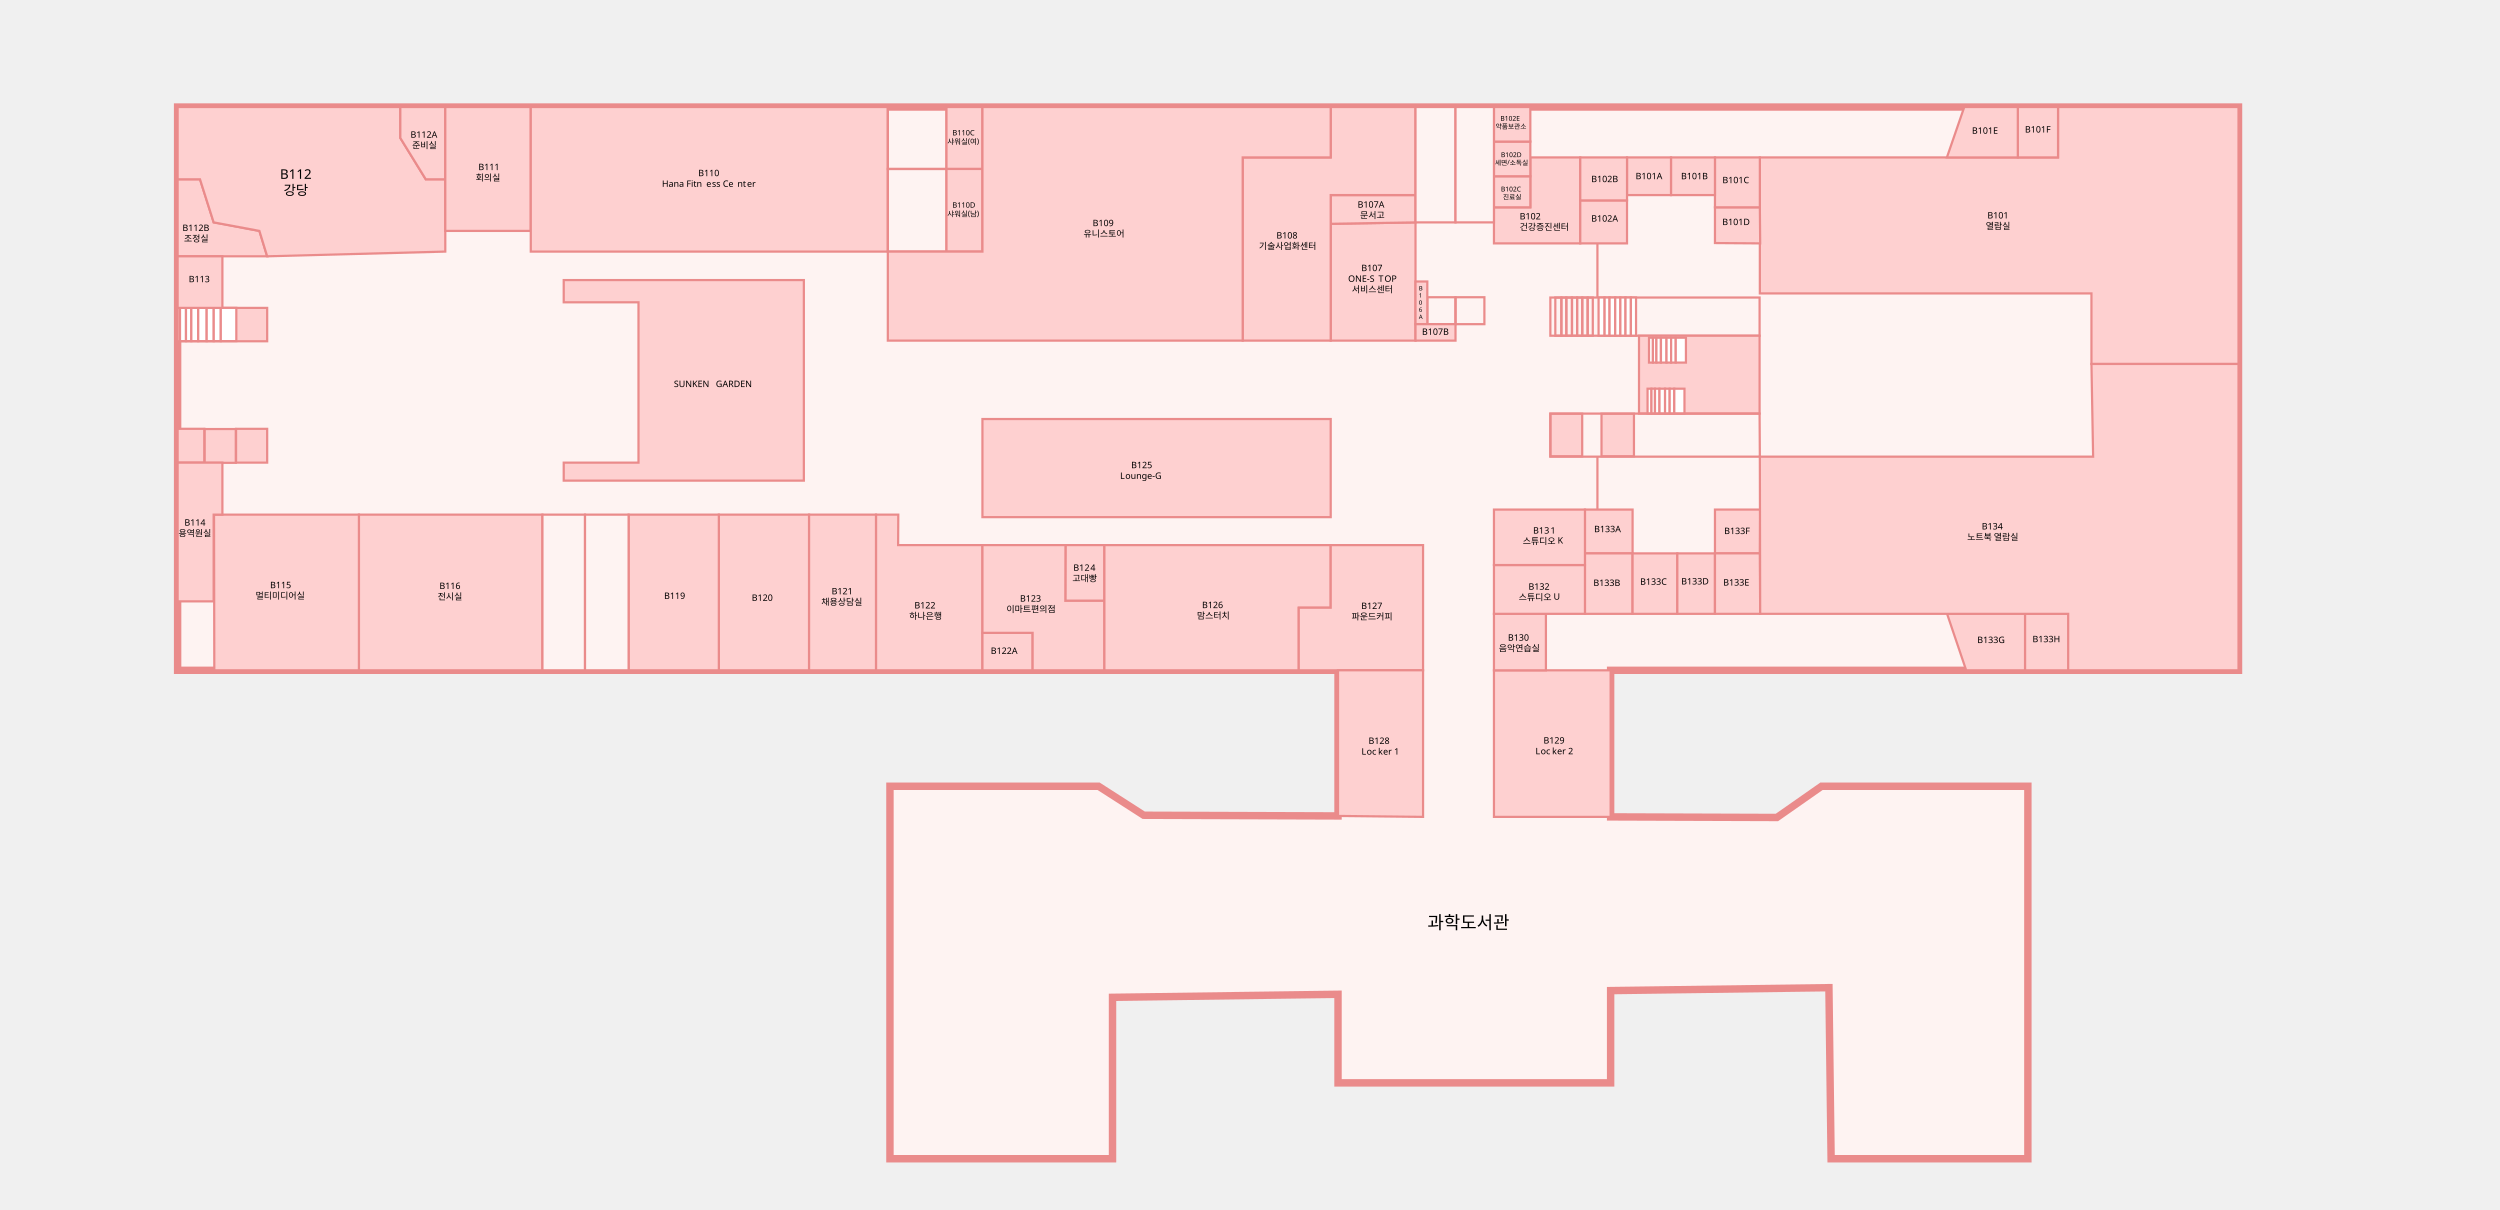
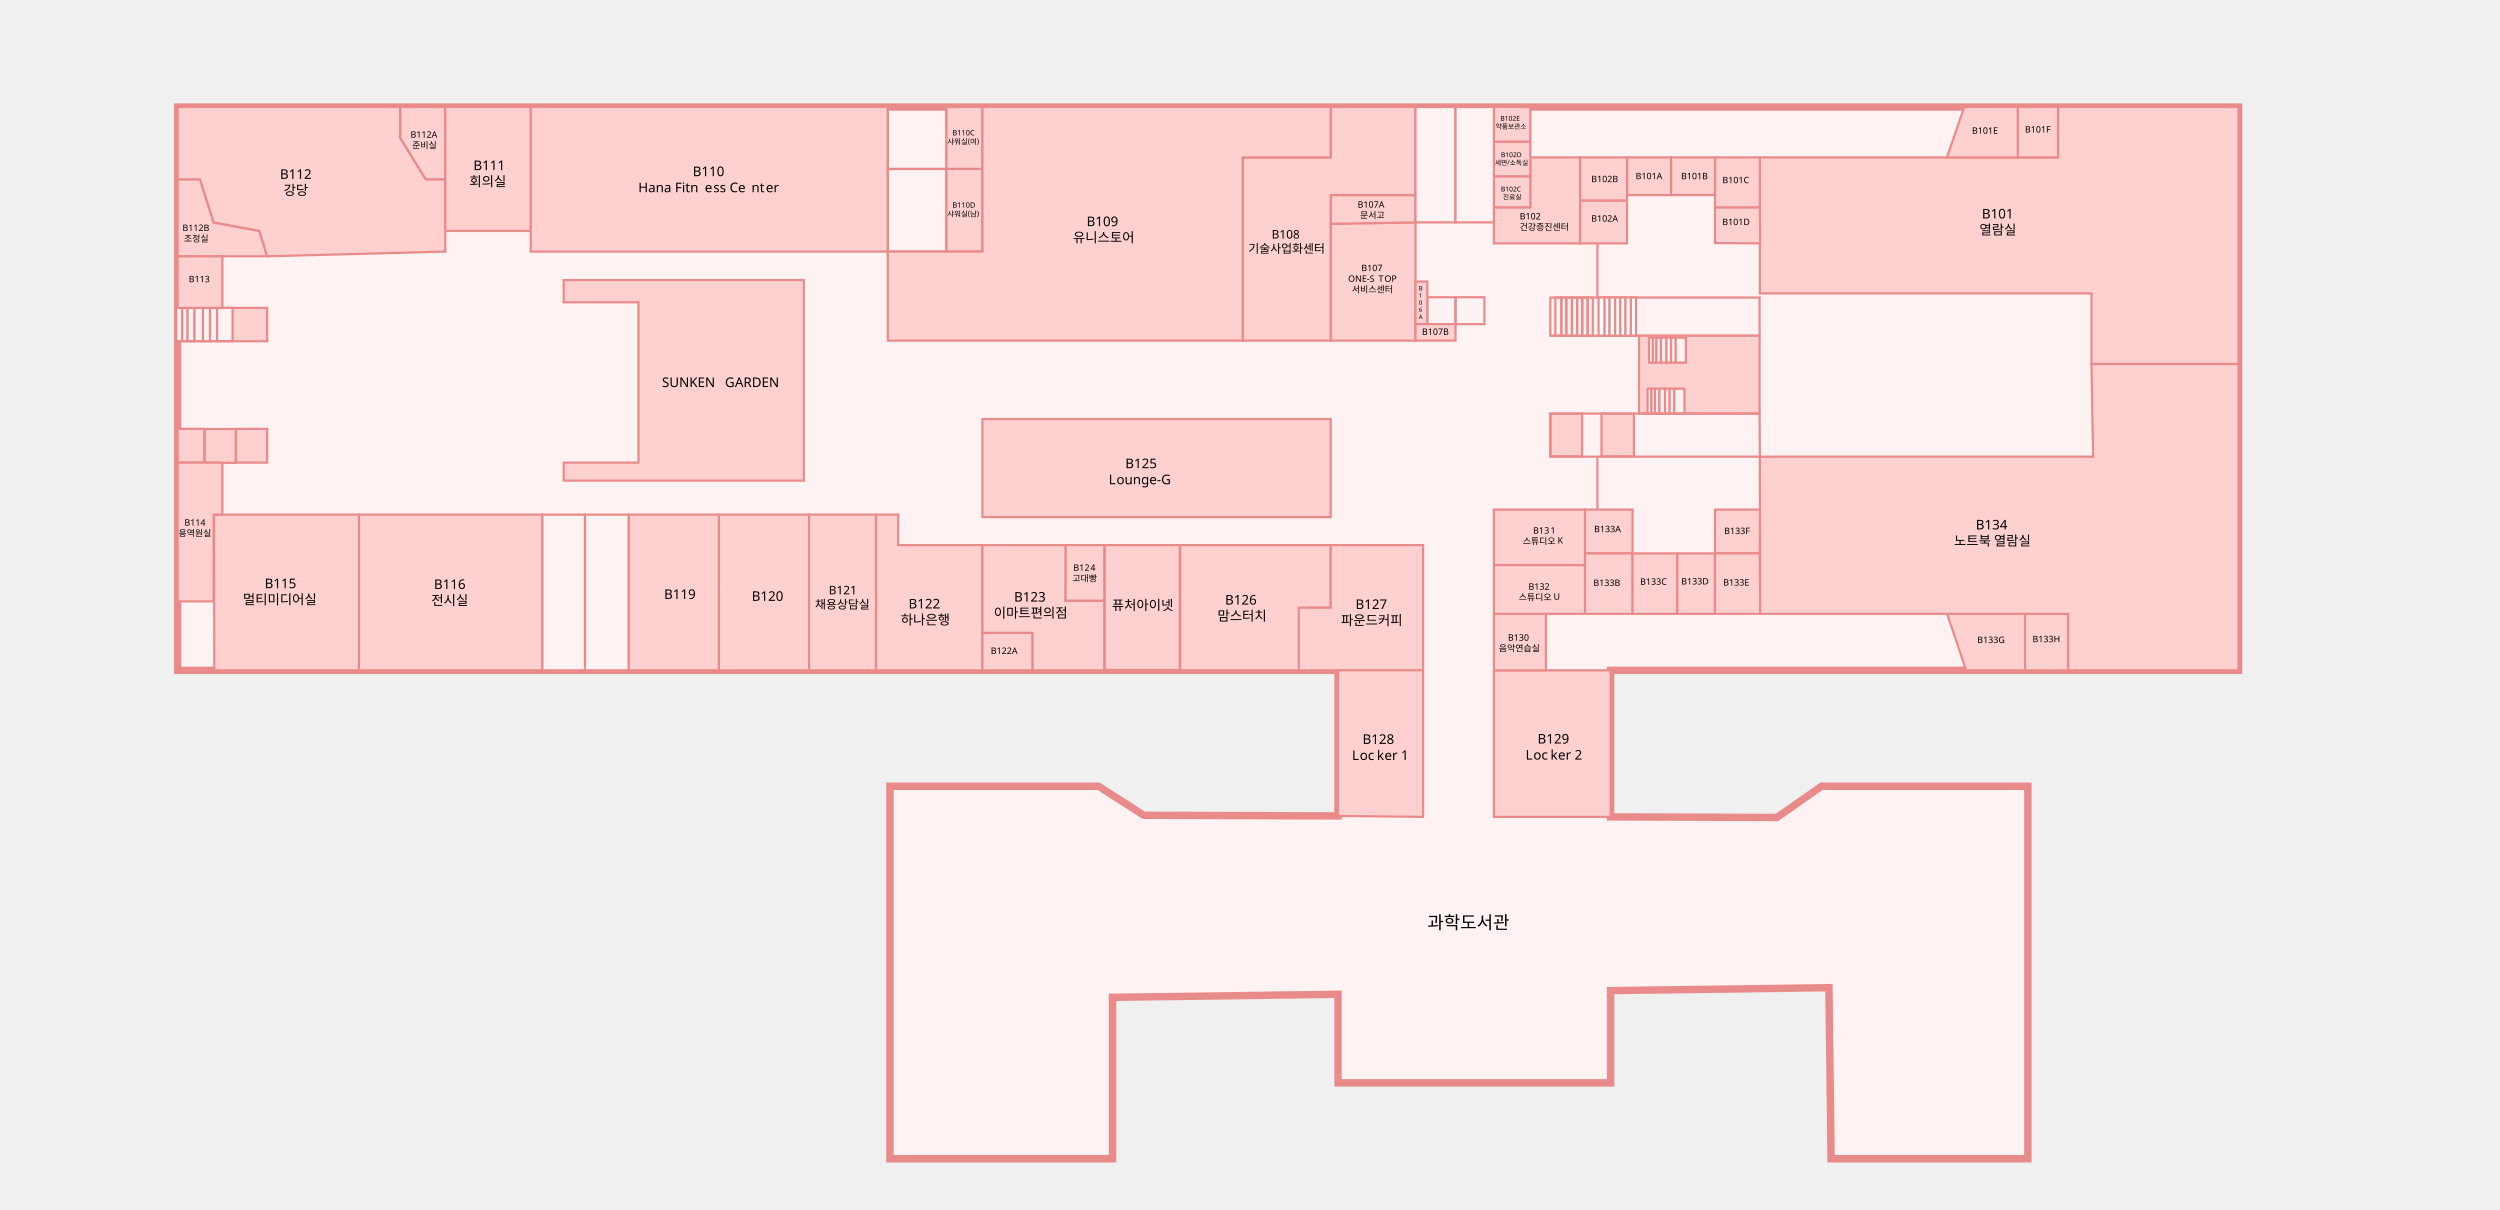
<svg xmlns="http://www.w3.org/2000/svg" id="B1" viewBox="0 0 3364 1627">
  <defs>
    <style>
      .cls-1 {
        fill: #fed0d0;
      }

-       .cls-1, .cls-2, .cls-3, .cls-4, .cls-5, .cls-6 {
+       .cls-1, .cls-2, .cls-3, .cls-4, .cls-5 {
        stroke: #ea8b8b;
        stroke-miterlimit: 10;
      }

-       .cls-1, .cls-2, .cls-4, .cls-5, .cls-6 {
+       .cls-1, .cls-2, .cls-4, .cls-5 {
        stroke-width: 3px;
      }

      .cls-2 {
        fill: none;
      }

      .cls-3 {
        stroke-width: 10px;
      }

      .cls-3, .cls-5 {
        fill: #fef3f2;
      }

-       .cls-4, .cls-6 {
+       .cls-4 {
        fill: #fff;
+       }
+ 
+       .cls-6 {
+         letter-spacing: 0em;
      }

      .cls-7 {
        letter-spacing: 0em;
      }

      .cls-8 {
+         font-family: NanumSquareOTFEB-KSCpc-EUC-H, NanumSquareOTF;
+       }
+ 
+       .cls-8, .cls-9 {
+         font-size: 18px;
+       }
+ 
+       .cls-10 {
        font-size: 8px;
      }

-       .cls-8, .cls-9, .cls-10, .cls-11, .cls-12, .cls-13 {
+       .cls-10, .cls-11, .cls-12, .cls-13, .cls-9, .cls-14, .cls-15 {
        font-family: NanumSquareNeo-dEb-KSCpc-EUC-H, 'NanumSquare Neo OTF';
      }

-       .cls-9 {
+       .cls-11 {
        font-size: 9px;
      }

+       .cls-16 {
+         letter-spacing: -.02em;
+       }
+ 
+       .cls-17 {
+         letter-spacing: -.04em;
+       }
+ 
+       .cls-18 {
+         letter-spacing: -.03em;
+       }
+ 
+       .cls-19 {
+         letter-spacing: -.03em;
+       }
+ 
+       .cls-20 {
+         letter-spacing: -.01em;
+       }
+ 
+       .cls-21 {
+         letter-spacing: 0em;
+       }
+ 
+       .cls-12 {
+         font-size: 24px;
+       }
+ 
+       .cls-13 {
+         font-size: 16px;
+       }
+ 
      .cls-14 {
-         letter-spacing: -.02em;
+         font-size: 12px;
      }

      .cls-15 {
-         letter-spacing: -.04em;
-       }
- 
-       .cls-16 {
-         letter-spacing: -.03em;
-       }
- 
-       .cls-17 {
-         letter-spacing: -.03em;
-       }
- 
-       .cls-18 {
-         letter-spacing: -.01em;
-       }
- 
-       .cls-10 {
-         font-size: 24px;
-       }
- 
-       .cls-11 {
-         font-size: 18px;
-       }
- 
-       .cls-12 {
-         font-size: 12px;
-       }
- 
-       .cls-13 {
        font-size: 10px;
      }
    </style>
  </defs>
  <g id="Layer_x5F_border">
    <polygon class="cls-3" points="3012.15 901.98 3012.15 144 239 144 239 241.27 239 901.98 1800.43 901.98 1800.43 1097.92 1539 1097 1478.24 1058 1197.52 1058 1197.52 1559.17 1497 1559.17 1497 1342 1800.43 1337.91 1800.43 1457.09 2167.27 1457.09 2167.27 1332.96 2461 1329 2463.94 1559.17 2728.71 1559.17 2728.71 1058 2451 1058 2391 1100 2167.27 1099.21 2167.27 901.98 3012.15 901.98" />
-     <text class="cls-10" transform="translate(1920.73 1249.88)">
+     <text class="cls-12" transform="translate(1920.73 1249.88)">
      <tspan x="0" y="0">과학도서관</tspan>
    </text>
  </g>
  <g id="Layer_4">
    <polygon class="cls-1" points="269.12 241.27 239 241.27 239 344.89 359.5 344.89 349.05 310.72 287.5 299.24 269.12 241.27" />
-     <text class="cls-12" transform="translate(245.48 310.84)">
+     <text class="cls-14" transform="translate(245.48 310.84)">
      <tspan x="0" y="0">B112B</tspan>
      <tspan x="2.05" y="14.4">조정실</tspan>
    </text>
  </g>
  <g id="Layer_5">
    <polygon class="cls-1" points="239 144 239 241.27 269.12 241.27 287.5 299.24 349.05 310.72 359.5 344.89 599.18 338.54 599.18 241.27 572.93 241.27 538.67 185.68 538.67 144 239 144" />
-     <text class="cls-11" transform="translate(376.74 240.71)">
+     <text class="cls-9" transform="translate(376.74 240.71)">
      <tspan x="0" y="0">B112</tspan>
      <tspan x="4.83" y="21.6">강당</tspan>
    </text>
  </g>
  <g id="Layer_6">
    <polygon class="cls-1" points="538.67 144 538.67 185.68 572.93 241.27 599.18 241.27 599.18 144 538.67 144" />
-     <text class="cls-12" transform="translate(552.36 185.33)">
+     <text class="cls-14" transform="translate(552.36 185.33)">
      <tspan x="0" y="0">B112A</tspan>
      <tspan x="2.24" y="14.4">준비실</tspan>
    </text>
  </g>
  <g id="Layer_7">
    <rect class="cls-1" x="599.18" y="144" width="115.04" height="166.72" />
-     <text class="cls-12" transform="translate(643.73 228.91)">
+     <text class="cls-9" transform="translate(637.01 228.91)">
      <tspan x="0" y="0">B111</tspan>
-       <tspan x="-3.64" y="14.4">회의실</tspan>
+       <tspan x="-5.45" y="21.6">회의실</tspan>
    </text>
  </g>
  <g id="Layer_2">
    <rect class="cls-1" x="714.22" y="144" width="480.43" height="194.54" />
-     <text class="cls-12" transform="translate(939.56 237.05)">
+     <text class="cls-9" transform="translate(932.13 237.05)">
      <tspan x="0" y="0">B110</tspan>
-       <tspan x="-48.86" y="14.4">Hana Fitn</tspan>
-       <tspan class="cls-18" x="10.81" y="14.4">e</tspan>
-       <tspan x="18.43" y="14.4">ss Ce</tspan>
-       <tspan class="cls-18" x="52.68" y="14.4">nt</tspan>
-       <tspan class="cls-7" x="65.62" y="14.4">er</tspan>
+       <tspan x="-73.29" y="21.6">Hana Fitn</tspan>
+       <tspan class="cls-21" x="16.22" y="21.6">e</tspan>
+       <tspan class="cls-6" x="27.65" y="21.6">ss Ce</tspan>
+       <tspan class="cls-21" x="79.02" y="21.6">nt</tspan>
+       <tspan class="cls-7" x="98.42" y="21.6">er</tspan>
    </text>
  </g>
  <g id="Layer_8">
    <rect class="cls-2" x="1194.65" y="144" width="78.93" height="83.36" />
  </g>
  <g id="Layer_9">
    <rect class="cls-2" x="1194.65" y="227.36" width="78.93" height="111.18" />
  </g>
  <g id="Layer_10">
    <rect class="cls-1" x="1273.58" y="144" width="48.39" height="83.36" />
-     <text class="cls-13" transform="translate(1281.52 182.16)">
+     <text class="cls-15" transform="translate(1281.52 182.16)">
      <tspan x="0" y="0">B110C</tspan>
      <tspan x="-6.82" y="12">샤워실(여)</tspan>
    </text>
  </g>
  <g id="Layer_11">
    <rect class="cls-1" x="1273.58" y="227.36" width="48.39" height="111.18" />
-     <text class="cls-13" transform="translate(1281.47 279.43)">
+     <text class="cls-15" transform="translate(1281.47 279.43)">
      <tspan x="0" y="0">B110D</tspan>
      <tspan x="-6.77" y="12">샤워실(남)</tspan>
    </text>
  </g>
  <g id="Layer_12">
    <polygon class="cls-1" points="1790.59 458.34 1904.69 458.34 1904.69 299.24 1790.59 301.17 1790.59 458.34" />
-     <text class="cls-12" transform="translate(1831.83 364.83)">
+     <text class="cls-14" transform="translate(1831.83 364.83)">
      <tspan x="0" y="0">B107</tspan>
      <tspan x="-17.83" y="14.4">ONE-S</tspan>
-       <tspan class="cls-17" x="23.05" y="14.4">T</tspan>
+       <tspan class="cls-18" x="23.05" y="14.4">T</tspan>
      <tspan x="31.07" y="14.4">OP</tspan>
      <tspan x="-12.76" y="28.8">서비스센터</tspan>
    </text>
  </g>
  <g id="Layer_13">
    <polygon class="cls-1" points="1790.59 262.5 1904.69 262.5 1904.69 299.24 1790.59 301.17 1790.59 262.5" />
-     <text class="cls-12" transform="translate(1826.78 279.44)">
+     <text class="cls-14" transform="translate(1826.78 279.44)">
      <tspan x="0" y="0">B107A</tspan>
      <tspan x="3.33" y="14.4">문서고</tspan>
    </text>
  </g>
  <g id="Layer_14">
-     <polygon class="cls-1" points="1790.59 458.34 1672.17 458.34 1672.17 211.83 1790.59 211.83 1790.59 144 1904.69 144 1904.69 262.5 1790.59 262.5 1790.59 458.34" />
-     <text class="cls-12" transform="translate(1717.54 320.98)">
+     <polyline class="cls-1" points="1790.59 458.34 1672.17 458.34 1672.17 211.83 1790.59 211.83 1790.59 144 1904.69 144 1904.69 262.5 1790.59 262.5 1790.59 458.34" />
+     <text class="cls-13" transform="translate(1711.11 320.98)">
      <tspan x="0" y="0">B108</tspan>
-       <tspan x="-23.53" y="14.4">기술사업화센터</tspan>
+       <tspan x="-31.37" y="19.2">기술사업화센터</tspan>
    </text>
  </g>
  <g id="toilet5">
    <rect class="cls-2" x="1958.53" y="399.96" width="38.87" height="36.24" />
  </g>
  <g id="toilet6">
    <rect class="cls-2" x="1920.58" y="399.96" width="37.95" height="36.24" />
  </g>
  <g id="Layer_67">
    <polygon class="cls-1" points="1194.65 338.54 1194.65 458.34 1672.17 458.34 1672.17 211.83 1790.59 211.83 1790.59 144 1321.97 144 1321.97 338.54 1194.65 338.54" />
-     <text class="cls-12" transform="translate(1470.23 304.32)">
+     <text class="cls-9" transform="translate(1462.15 304.32)">
      <tspan x="0" y="0">B109</tspan>
-       <tspan x="-12.28" y="14.4">유니스토어</tspan>
+       <tspan x="-18.41" y="21.6">유니스토어</tspan>
    </text>
  </g>
  <g id="Layer_17">
    <rect class="cls-1" x="1904.69" y="378.79" width="15.89" height="57.4" />
-     <text class="cls-8" transform="translate(1909.17 390.79)">
+     <text class="cls-10" transform="translate(1909.17 390.79)">
      <tspan x="0" y="0">B</tspan>
      <tspan x="0" y="9.6">1</tspan>
      <tspan x="0" y="19.2">0</tspan>
      <tspan x="0" y="28.8">6</tspan>
      <tspan x="0" y="38.4">A</tspan>
    </text>
  </g>
  <g id="Layer_x5F_others">
    <rect class="cls-1" x="239" y="577" width="36" height="45.53" />
    <polygon class="cls-1" points="359.5 622.5 359.5 577.02 317.64 577.02 317.64 622.53 359.5 622.5" />
    <rect class="cls-1" x="239" y="414.31" width="120.5" height="44.89" />
-     <g>
-       <rect class="cls-6" x="242.22" y="414.25" width="8.05" height="44.75" />
-       <rect class="cls-6" x="250.26" y="414.25" width="7.18" height="44.75" />
-       <rect class="cls-6" x="257.44" y="414.25" width="9.28" height="44.75" />
-       <rect class="cls-6" x="266.72" y="414.25" width="11.4" height="44.75" />
-       <rect class="cls-6" x="278.12" y="414.25" width="9.5" height="44.75" />
-       <rect class="cls-6" x="287.61" y="414.25" width="9.5" height="44.75" />
-       <rect class="cls-6" x="297.11" y="414.25" width="20.89" height="44.75" />
-     </g>
+     <rect class="cls-5" x="237.22" y="414.25" width="8.05" height="44.75" />
+     <rect class="cls-5" x="245.26" y="414.25" width="7.18" height="44.75" />
+     <rect class="cls-5" x="252.44" y="414.25" width="9.28" height="44.75" />
+     <rect class="cls-5" x="261.72" y="414.25" width="11.4" height="44.75" />
+     <rect class="cls-5" x="273.12" y="414.25" width="9.5" height="44.75" />
+     <rect class="cls-5" x="282.61" y="414.25" width="9.5" height="44.75" />
+     <rect class="cls-5" x="292.11" y="414.25" width="20.89" height="44.75" />
    <polygon class="cls-2" points="2321.5 400.36 2086.16 400.36 2086.16 451.75 2367.7 451.75 2367.7 400.36 2321.5 400.36" />
    <rect class="cls-1" x="2205.45" y="451.75" width="162.25" height="104.78" />
    <g>
      <rect class="cls-2" x="2092.84" y="400.36" width="8.12" height="51.39" />
      <rect class="cls-2" x="2100.97" y="400.36" width="6.67" height="51.39" />
      <rect class="cls-2" x="2107.64" y="400.36" width="7.61" height="51.39" />
      <rect class="cls-2" x="2115.24" y="400.36" width="6.92" height="51.39" />
      <rect class="cls-2" x="2122.16" y="400.36" width="6.92" height="51.39" />
      <rect class="cls-2" x="2129.08" y="400.36" width="7.26" height="51.39" />
      <rect class="cls-2" x="2136.34" y="400.36" width="6.92" height="51.39" />
    </g>
    <rect class="cls-1" x="2086.16" y="556.67" width="42.84" height="57.33" />
    <rect class="cls-1" x="2155" y="556.67" width="43.65" height="57.33" />
    <g>
-       <rect class="cls-6" x="2216.95" y="523.03" width="5.28" height="33.5" />
-       <rect class="cls-6" x="2222.22" y="523.03" width="4.71" height="33.5" />
-       <rect class="cls-6" x="2226.93" y="523.03" width="6.08" height="33.5" />
-       <rect class="cls-6" x="2233.01" y="523.03" width="7.47" height="33.5" />
-       <rect class="cls-6" x="2240.48" y="523.03" width="6.23" height="33.5" />
-       <rect class="cls-6" x="2246.71" y="523.03" width="6.23" height="33.5" />
-       <rect class="cls-6" x="2252.93" y="523.03" width="13.7" height="33.5" />
-     </g>
-     <g>
-       <rect class="cls-6" x="2218.9" y="454.4" width="5.28" height="33.5" />
-       <rect class="cls-6" x="2224.17" y="454.4" width="4.71" height="33.5" />
-       <rect class="cls-6" x="2228.88" y="454.4" width="6.08" height="33.5" />
-       <rect class="cls-6" x="2234.97" y="454.4" width="7.47" height="33.5" />
-       <rect class="cls-6" x="2242.44" y="454.4" width="6.23" height="33.5" />
-       <rect class="cls-6" x="2248.66" y="454.4" width="6.23" height="33.5" />
-       <rect class="cls-6" x="2254.89" y="454.4" width="13.7" height="33.5" />
+       <rect class="cls-5" x="2216.95" y="523.03" width="5.28" height="33.5" />
+       <rect class="cls-5" x="2222.22" y="523.03" width="4.71" height="33.5" />
+       <rect class="cls-5" x="2226.93" y="523.03" width="6.08" height="33.5" />
+       <rect class="cls-5" x="2233.01" y="523.03" width="7.47" height="33.5" />
+       <rect class="cls-5" x="2240.48" y="523.03" width="6.23" height="33.5" />
+       <rect class="cls-5" x="2246.71" y="523.03" width="6.23" height="33.5" />
+       <rect class="cls-5" x="2252.93" y="523.03" width="13.7" height="33.5" />
+       <g>
+         <rect class="cls-5" x="2218.9" y="454.4" width="5.28" height="33.5" />
+         <rect class="cls-5" x="2224.17" y="454.4" width="4.71" height="33.5" />
+         <rect class="cls-5" x="2228.88" y="454.4" width="6.08" height="33.5" />
+         <rect class="cls-5" x="2234.97" y="454.4" width="7.47" height="33.5" />
+         <rect class="cls-5" x="2242.44" y="454.4" width="6.23" height="33.5" />
+         <rect class="cls-5" x="2248.66" y="454.4" width="6.23" height="33.5" />
+         <rect class="cls-5" x="2254.89" y="454.4" width="13.7" height="33.5" />
+       </g>
    </g>
    <g>
      <rect class="cls-4" x="2151.04" y="400.3" width="8.12" height="51.39" />
      <rect class="cls-4" x="2159.16" y="400.3" width="6.67" height="51.39" />
      <rect class="cls-4" x="2165.83" y="400.3" width="7.61" height="51.39" />
      <rect class="cls-4" x="2173.44" y="400.3" width="6.92" height="51.39" />
      <rect class="cls-4" x="2180.36" y="400.3" width="6.92" height="51.39" />
      <rect class="cls-4" x="2187.27" y="400.3" width="7.26" height="51.39" />
      <rect class="cls-4" x="2194.54" y="400.3" width="6.92" height="51.39" />
    </g>
    <polygon class="cls-2" points="2367.7 556.53 2368.05 614.5 2086.16 614.5 2086.16 556.53 2367.7 556.53" />
    <line class="cls-2" x1="2149.5" y1="685.5" x2="2149.5" y2="614.5" />
    <polygon class="cls-1" points="317.28 622.79 317.28 577.31 275.42 577.31 275.42 622.82 317.28 622.79" />
    <line class="cls-2" x1="2149.5" y1="400.5" x2="2149.5" y2="327.5" />
  </g>
  <g id="Layer_19">
    <rect class="cls-1" x="1904.69" y="436.19" width="53.84" height="22.15" />
-     <text class="cls-12" transform="translate(1913.39 450.6)">
+     <text class="cls-14" transform="translate(1913.39 450.6)">
      <tspan x="0" y="0">B107B</tspan>
    </text>
  </g>
  <g id="Layer_20">
    <polygon class="cls-1" points="2010.27 327.5 2010.27 278.96 2059.21 278.96 2059.21 211.83 2126.4 211.83 2126.4 269.66 2126.4 327.5 2010.27 327.5" />
-     <text class="cls-12" transform="translate(2044.86 295.26)">
+     <text class="cls-14" transform="translate(2044.86 295.26)">
      <tspan x="0" y="0">B102</tspan>
      <tspan x="0" y="14.4">건강증진센터</tspan>
    </text>
  </g>
  <g id="Layer_21">
    <rect class="cls-1" x="2010.27" y="237.16" width="48.94" height="41.8" />
-     <text class="cls-9" transform="translate(2019.64 257.64)">
+     <text class="cls-11" transform="translate(2019.64 257.64)">
      <tspan x="0" y="0">B102C</tspan>
      <tspan x="2.71" y="10.8">진료실</tspan>
    </text>
  </g>
  <g id="Layer_22">
    <rect class="cls-1" x="2010.27" y="190.51" width="48.94" height="46.65" />
-     <text class="cls-9" transform="translate(2019.63 211.46)">
+     <text class="cls-11" transform="translate(2019.63 211.46)">
      <tspan x="0" y="0">B102D</tspan>
      <tspan x="-8.03" y="10.8">세면/소독실</tspan>
    </text>
  </g>
  <g id="Layer_23">
    <rect class="cls-1" x="2010.27" y="144" width="48.94" height="46.51" />
-     <text class="cls-9" transform="translate(2018.91 162.54)">
+     <text class="cls-11" transform="translate(2018.91 162.54)">
      <tspan x="0" y="0">B102E</tspan>
      <tspan x="-6.38" y="10.8">약품보관소</tspan>
    </text>
  </g>
  <g id="Layer_24">
    <polygon class="cls-1" points="2368.05 394.83 2814.26 394.83 2814.26 489.75 3012.15 489.75 3012.15 144 2769.29 144 2769.29 211.83 2368.05 211.83 2368.05 394.83" />
-     <text class="cls-12" transform="translate(2674.24 294)">
+     <text class="cls-9" transform="translate(2666.81 294)">
      <tspan x="0" y="0">B101</tspan>
-       <tspan x="-2.2" y="14.4">열람실</tspan>
+       <tspan x="-3.29" y="21.6">열람실</tspan>
    </text>
  </g>
  <g id="Layer_25">
    <rect class="cls-1" x="2715.17" y="144" width="54.12" height="67.83" />
-     <text class="cls-12" transform="translate(2724.76 178.36)">
+     <text class="cls-14" transform="translate(2724.76 178.36)">
      <tspan x="0" y="0">B101F</tspan>
    </text>
  </g>
  <g id="Layer_26">
    <polygon class="cls-1" points="2643.13 144 2619.75 211.83 2715.17 211.83 2715.17 144 2643.13 144" />
-     <text class="cls-12" transform="translate(2653.44 179.99)">
+     <text class="cls-14" transform="translate(2653.44 179.99)">
      <tspan x="0" y="0">B101E</tspan>
    </text>
  </g>
  <g id="Layer_27">
    <polygon class="cls-1" points="2307.65 327.04 2368.5 327.5 2368.05 278.96 2307.65 278.96 2307.65 327.04" />
-     <text class="cls-12" transform="translate(2317.49 302.89)">
+     <text class="cls-14" transform="translate(2317.49 302.89)">
      <tspan x="0" y="0">B101D</tspan>
    </text>
  </g>
  <g id="Layer_28">
    <rect class="cls-1" x="2307.65" y="211.83" width="60.4" height="67.14" />
-     <text class="cls-12" transform="translate(2317.66 246.54)">
+     <text class="cls-14" transform="translate(2317.66 246.54)">
      <tspan x="0" y="0">B101C</tspan>
    </text>
  </g>
  <g id="Layer_29">
    <rect class="cls-1" x="2248.5" y="211.83" width="59.15" height="50.67" />
-     <text class="cls-12" transform="translate(2261.97 241.2)">
+     <text class="cls-14" transform="translate(2261.97 241.2)">
      <tspan x="0" y="0">B101B</tspan>
    </text>
  </g>
  <g id="Layer_30">
    <rect class="cls-1" x="2189.31" y="211.83" width="59.19" height="50.67" />
-     <text class="cls-12" transform="translate(2200.85 241.17)">
+     <text class="cls-14" transform="translate(2200.85 241.17)">
      <tspan x="0" y="0">B101A</tspan>
    </text>
  </g>
  <g id="Layer_31">
    <rect class="cls-1" x="2126.4" y="269.66" width="62.91" height="57.84" />
-     <text class="cls-12" transform="translate(2141.16 298.23)">
+     <text class="cls-14" transform="translate(2141.16 298.23)">
      <tspan x="0" y="0">B102A</tspan>
    </text>
  </g>
  <g id="Layer_32">
    <rect class="cls-1" x="2126.4" y="211.83" width="62.91" height="57.84" />
-     <text class="cls-12" transform="translate(2141.19 245.11)">
+     <text class="cls-14" transform="translate(2141.19 245.11)">
      <tspan x="0" y="0">B102B</tspan>
    </text>
  </g>
  <g id="Layer_33">
    <rect class="cls-1" x="2132.72" y="685.68" width="64.08" height="58.95" />
-     <text class="cls-12" transform="translate(2145.04 716.1)">
+     <text class="cls-14" transform="translate(2145.04 716.1)">
      <tspan x="0" y="0">B133A</tspan>
    </text>
  </g>
  <g id="Layer_34">
    <rect class="cls-1" x="2132.72" y="744.63" width="64.08" height="81.36" />
-     <text class="cls-12" transform="translate(2144.07 788.47)">
+     <text class="cls-14" transform="translate(2144.07 788.47)">
      <tspan x="0" y="0">B133B</tspan>
    </text>
  </g>
  <g id="Layer_35">
    <rect class="cls-1" x="2196.79" y="744.63" width="60.23" height="81.36" />
-     <text class="cls-12" transform="translate(2206.96 786.87)">
+     <text class="cls-14" transform="translate(2206.96 786.87)">
      <tspan x="0" y="0">B133C</tspan>
    </text>
  </g>
  <g id="Layer_36">
    <rect class="cls-1" x="2257.02" y="744.63" width="50.62" height="81.36" />
-     <text class="cls-12" transform="translate(2262.23 786.47)">
+     <text class="cls-14" transform="translate(2262.23 786.47)">
      <tspan x="0" y="0">B133D</tspan>
    </text>
  </g>
  <g id="Layer_37">
    <polygon class="cls-1" points="2307.65 685.68 2368.5 685.68 2368.05 744.63 2307.65 744.63 2307.65 685.68" />
-     <text class="cls-12" transform="translate(2320.06 718.63)">
+     <text class="cls-14" transform="translate(2320.06 718.63)">
      <tspan x="0" y="0">B133F</tspan>
    </text>
  </g>
  <g id="Layer_38">
    <polygon class="cls-1" points="2368.5 825.99 2307.65 825.99 2307.65 744.63 2368.05 744.63 2368.5 825.99" />
-     <text class="cls-12" transform="translate(2318.78 787.95)">
+     <text class="cls-14" transform="translate(2318.78 787.95)">
      <tspan x="0" y="0">B133E</tspan>
    </text>
  </g>
  <g id="Layer_39">
    <polygon class="cls-1" points="2645.72 902 2620 826 2724.95 826 2724.95 902 2645.72 902" />
-     <text class="cls-12" transform="translate(2660.61 865.27)">
+     <text class="cls-14" transform="translate(2660.61 865.27)">
      <tspan x="0" y="0">B133G</tspan>
    </text>
  </g>
  <g id="Layer_40">
    <rect class="cls-1" x="2724.95" y="826" width="59.53" height="76" />
-     <text class="cls-12" transform="translate(2734.9 864.18)">
+     <text class="cls-14" transform="translate(2734.9 864.18)">
      <tspan x="0" y="0">B133H</tspan>
    </text>
  </g>
  <g id="Layer_41">
    <polygon class="cls-1" points="2816.5 614.5 2368.05 614.5 2368.5 825.99 2782.93 825.99 2782.93 901.98 3012.15 901.98 3012.15 489.75 2814.26 489.75 2816.5 614.5" />
-     <text class="cls-12" transform="translate(2666.63 712.42)">
+     <text class="cls-9" transform="translate(2658.6 712.42)">
      <tspan x="0" y="0">B134</tspan>
-       <tspan x="-19.57" y="14.4">노트북 열람실</tspan>
+       <tspan x="-29.35" y="21.6">노트북 열람실</tspan>
    </text>
  </g>
  <g id="Layer_42">
    <polygon class="cls-1" points="1208.74 692.5 1208.5 733.5 1321.97 733.5 1321.97 901.98 1178.72 901.98 1178.72 692.5 1208.74 692.5" />
-     <text class="cls-12" transform="translate(1230.42 818.74)">
+     <text class="cls-9" transform="translate(1222.53 818.74)">
      <tspan x="0" y="0">B122</tspan>
-       <tspan x="-6.98" y="14.4">하나은행</tspan>
+       <tspan x="-10.48" y="21.6">하나은행</tspan>
    </text>
  </g>
  <g id="Layer_43">
    <rect class="cls-1" x="1321.97" y="851.58" width="67.53" height="50.4" />
-     <text class="cls-12" transform="translate(1333.14 879.91)">
+     <text class="cls-14" transform="translate(1333.14 879.91)">
      <tspan x="0" y="0">B122A</tspan>
    </text>
  </g>
  <g id="Layer_44">
    <polygon class="cls-1" points="1486.07 733.5 1433.7 733.5 1433.5 808.5 1486.07 808.5 1486.07 733.5" />
-     <text class="cls-12" transform="translate(1444.29 768.1)">
+     <text class="cls-14" transform="translate(1444.29 768.1)">
      <tspan x="0" y="0">B1</tspan>
-       <tspan class="cls-17" x="14.98" y="0">2</tspan>
+       <tspan class="cls-18" x="14.98" y="0">2</tspan>
      <tspan x="22.9" y="0">4</tspan>
      <tspan x="-1.32" y="14.4">고대빵</tspan>
    </text>
  </g>
  <g id="Layer_45">
    <polygon class="cls-1" points="1321.97 733.5 1321.97 851.58 1389.5 851.58 1389.5 901.98 1486.07 901.98 1486.07 808.5 1433.5 808.5 1433.7 733.5 1321.97 733.5" />
-     <text class="cls-12" transform="translate(1372.49 809.55)">
+     <text class="cls-9" transform="translate(1364.54 809.55)">
      <tspan x="0" y="0">B123</tspan>
-       <tspan x="-18.23" y="14.4">이마트편의점</tspan>
+       <tspan x="-27.35" y="21.6">이마트편의점</tspan>
    </text>
  </g>
  <g id="Layer_46">
-     <polygon class="cls-1" points="1790.59 733.5 1486.07 733.5 1486.07 901.98 1747.61 901.98 1747.61 817.74 1790.59 817.74 1790.59 733.5" />
-     <text class="cls-12" transform="translate(1617.44 818.28)">
+     <polygon class="cls-1" points="1790.59 733.5 1588 733.5 1588 901.98 1762 901.98 1762 817.74 1790.59 817.74 1790.59 733.5" />
+     <text class="cls-9" transform="translate(1648.46 813.52)">
      <tspan x="0" y="0">B126</tspan>
-       <tspan x="-6.86" y="14.4">맘스터치</tspan>
+       <tspan x="-10.29" y="21.6">맘스터치</tspan>
    </text>
  </g>
  <g id="Layer_47">
    <polygon class="cls-1" points="1914.86 733.5 1914.86 901.98 1747.61 901.98 1747.61 817.74 1790.59 817.74 1790.59 733.5 1914.86 733.5" />
-     <text class="cls-12" transform="translate(1831.68 819.48)">
+     <text class="cls-9" transform="translate(1823.97 819.48)">
      <tspan x="0" y="0">B127</tspan>
-       <tspan x="-13.03" y="14.4">파운드커피</tspan>
+       <tspan x="-19.54" y="21.6">파운드커피</tspan>
    </text>
  </g>
  <g id="Layer_48">
    <polygon class="cls-1" points="1914.86 1099.21 1800.43 1097.92 1800.43 901.98 1914.86 901.98 1914.86 1099.21" />
-     <text class="cls-12" transform="translate(1841.47 1001.02)">
+     <text class="cls-9" transform="translate(1833.46 1001.02)">
      <tspan x="0" y="0">B128</tspan>
-       <tspan class="cls-14" x="-9.49" y="14.4">L</tspan>
-       <tspan x="-2.53" y="14.4">oc</tspan>
-       <tspan class="cls-15" x="12.87" y="14.4">k</tspan>
-       <tspan class="cls-7" x="19.63" y="14.4">er 1</tspan>
+       <tspan class="cls-16" x="-14.23" y="21.6">L</tspan>
+       <tspan x="-3.79" y="21.6">oc</tspan>
+       <tspan class="cls-17" x="19.3" y="21.6">k</tspan>
+       <tspan x="29.44" y="21.6">er 1</tspan>
    </text>
  </g>
  <g id="Layer_49">
    <rect class="cls-1" x="2010.27" y="901.98" width="157.01" height="197.23" />
-     <text class="cls-12" transform="translate(2076.9 1000.53)">
+     <text class="cls-9" transform="translate(2068.96 1000.53)">
      <tspan x="0" y="0">B129</tspan>
-       <tspan class="cls-14" x="-10.78" y="14.4">L</tspan>
-       <tspan x="-3.82" y="14.4">oc</tspan>
-       <tspan class="cls-15" x="11.57" y="14.4">k</tspan>
-       <tspan class="cls-7" x="18.33" y="14.4">er 2</tspan>
+       <tspan class="cls-16" x="-16.17" y="21.6">L</tspan>
+       <tspan x="-5.73" y="21.6">oc</tspan>
+       <tspan class="cls-17" x="17.36" y="21.6">k</tspan>
+       <tspan x="27.5" y="21.6">er 2</tspan>
    </text>
  </g>
  <g id="Layer_50">
    <rect class="cls-1" x="2010.27" y="825.99" width="69.91" height="76" />
-     <text class="cls-12" transform="translate(2029.07 862.15)">
+     <text class="cls-14" transform="translate(2029.07 862.15)">
      <tspan x="0" y="0">B130</tspan>
      <tspan x="-12.28" y="14.4">음악연습실</tspan>
    </text>
  </g>
  <g id="Layer_51">
    <rect class="cls-1" x="2010.27" y="760.3" width="122.45" height="65.68" />
-     <text class="cls-12" transform="translate(2056.71 793.52)">
+     <text class="cls-14" transform="translate(2056.71 793.52)">
      <tspan x="0" y="0">B132</tspan>
      <tspan x="-13.12" y="14.4">스튜디오 U</tspan>
    </text>
  </g>
  <g id="Layer_52">
    <rect class="cls-1" x="2010.27" y="685.68" width="122.45" height="74.63" />
-     <text class="cls-12" transform="translate(2062.91 718.01)">
+     <text class="cls-14" transform="translate(2062.91 718.01)">
      <tspan x="0" y="0">B1</tspan>
-       <tspan class="cls-18" x="14.98" y="0">3</tspan>
+       <tspan class="cls-20" x="14.98" y="0">3</tspan>
      <tspan x="23.39" y="0">1</tspan>
      <tspan x="-13.9" y="14.4">스튜디오 K</tspan>
    </text>
  </g>
  <g id="Layer_53">
    <rect class="cls-1" x="967.27" y="692.5" width="121.42" height="209.48" />
-     <text class="cls-12" transform="translate(1011.53 808.52)">
+     <text class="cls-9" transform="translate(1011.53 808.52)">
      <tspan x="0" y="0">B120</tspan>
    </text>
  </g>
  <g id="Layer_54">
    <rect class="cls-1" x="845.85" y="692.5" width="121.42" height="209.48" />
-     <text class="cls-12" transform="translate(893.6 805.95)">
+     <text class="cls-9" transform="translate(893.6 805.95)">
      <tspan x="0" y="0">B119</tspan>
    </text>
  </g>
  <g id="Layer_55">
    <rect class="cls-1" x="482.96" y="692.5" width="246.93" height="209.48" />
-     <text class="cls-12" transform="translate(591.28 792.58)">
+     <text class="cls-9" transform="translate(583.92 792.58)">
      <tspan x="0" y="0">B116</tspan>
-       <tspan x="-2.34" y="14.4">전시실</tspan>
+       <tspan x="-3.51" y="21.6">전시실</tspan>
    </text>
  </g>
  <g id="Layer_56">
    <rect class="cls-1" x="1088.68" y="692.5" width="90.04" height="209.48" />
-     <text class="cls-12" transform="translate(1119 799.77)">
+     <text class="cls-13" transform="translate(1115.14 799.77)">
      <tspan x="0" y="0">B121</tspan>
-       <tspan x="-13.84" y="14.4">채용상담실</tspan>
+       <tspan x="-18.46" y="19.2">채용상담실</tspan>
    </text>
  </g>
  <g id="Layer_57">
    <polygon class="cls-1" points="288.37 901.98 288 692.5 482.96 692.5 482.96 901.98 288.37 901.98" />
-     <text class="cls-12" transform="translate(363.41 791.47)">
+     <text class="cls-9" transform="translate(356.11 791.47)">
      <tspan x="0" y="0">B115</tspan>
-       <tspan x="-19.52" y="14.4">멀티미디어실</tspan>
+       <tspan x="-29.29" y="21.6">멀티미디어실</tspan>
    </text>
  </g>
  <g id="Layer_58">
    <polygon class="cls-1" points="299.25 622.53 299.25 692.5 287.5 692.5 287.5 809.19 239 809.19 239 622.53 299.25 622.53" />
-     <text class="cls-12" transform="translate(248.15 707.33)">
+     <text class="cls-14" transform="translate(248.15 707.33)">
      <tspan x="0" y="0">B114</tspan>
      <tspan x="-8" y="14.4">용역원실</tspan>
    </text>
  </g>
  <g id="Layer_59">
    <polygon class="cls-1" points="758.54 376.86 758.54 406.77 859.15 406.77 859.15 622.53 758.54 622.53 758.54 646.74 1081.67 646.74 1081.67 376.86 758.54 376.86" />
-     <text class="cls-12" transform="translate(906.73 520.81)">
+     <text class="cls-9" transform="translate(890.73 520.81)">
      <tspan x="0" y="0">SUNKEN </tspan>
-       <tspan class="cls-16" x="56.48" y="0">G</tspan>
-       <tspan class="cls-7" x="65.42" y="0">ARDEN</tspan>
+       <tspan class="cls-19" x="84.73" y="0">G</tspan>
+       <tspan x="98.13" y="0">ARDEN</tspan>
    </text>
  </g>
  <g id="Layer_60">
    <rect class="cls-1" x="239" y="344.89" width="60.25" height="69.42" />
-     <text class="cls-12" transform="translate(253.94 379.77)">
+     <text class="cls-14" transform="translate(253.94 379.77)">
      <tspan x="0" y="0">B113</tspan>
    </text>
  </g>
  <g id="Layer_61">
    <rect class="cls-1" x="1321.97" y="563.84" width="468.63" height="132.03" />
-     <text class="cls-12" transform="translate(1522.06 630)">
+     <text class="cls-9" transform="translate(1514.17 630)">
      <tspan x="0" y="0">B125</tspan>
-       <tspan class="cls-14" x="-14.89" y="14.4">L</tspan>
-       <tspan x="-7.93" y="14.4">ounge-G</tspan>
+       <tspan class="cls-16" x="-22.33" y="21.6">L</tspan>
+       <tspan x="-11.89" y="21.6">ounge-G</tspan>
    </text>
  </g>
  <g id="toilet1">
    <rect class="cls-5" x="1904.69" y="144" width="53.84" height="155.24" />
  </g>
  <g id="toilet2">
    <rect class="cls-5" x="729.89" y="692.5" width="57.3" height="209.48" />
  </g>
  <g id="toilet3">
    <rect class="cls-5" x="787.19" y="692.5" width="58.66" height="209.48" />
  </g>
  <g id="toilet4">
    <rect class="cls-5" x="1958.53" y="144" width="51.74" height="155.24" />
  </g>
+   <g id="Layer_70">
+     <rect class="cls-1" x="1486.5" y="733.5" width="101" height="168" />
+     <text class="cls-8" transform="translate(1496.05 820.77)">
+       <tspan x="0" y="0">퓨처아이넷</tspan>
+     </text>
+   </g>
</svg>
